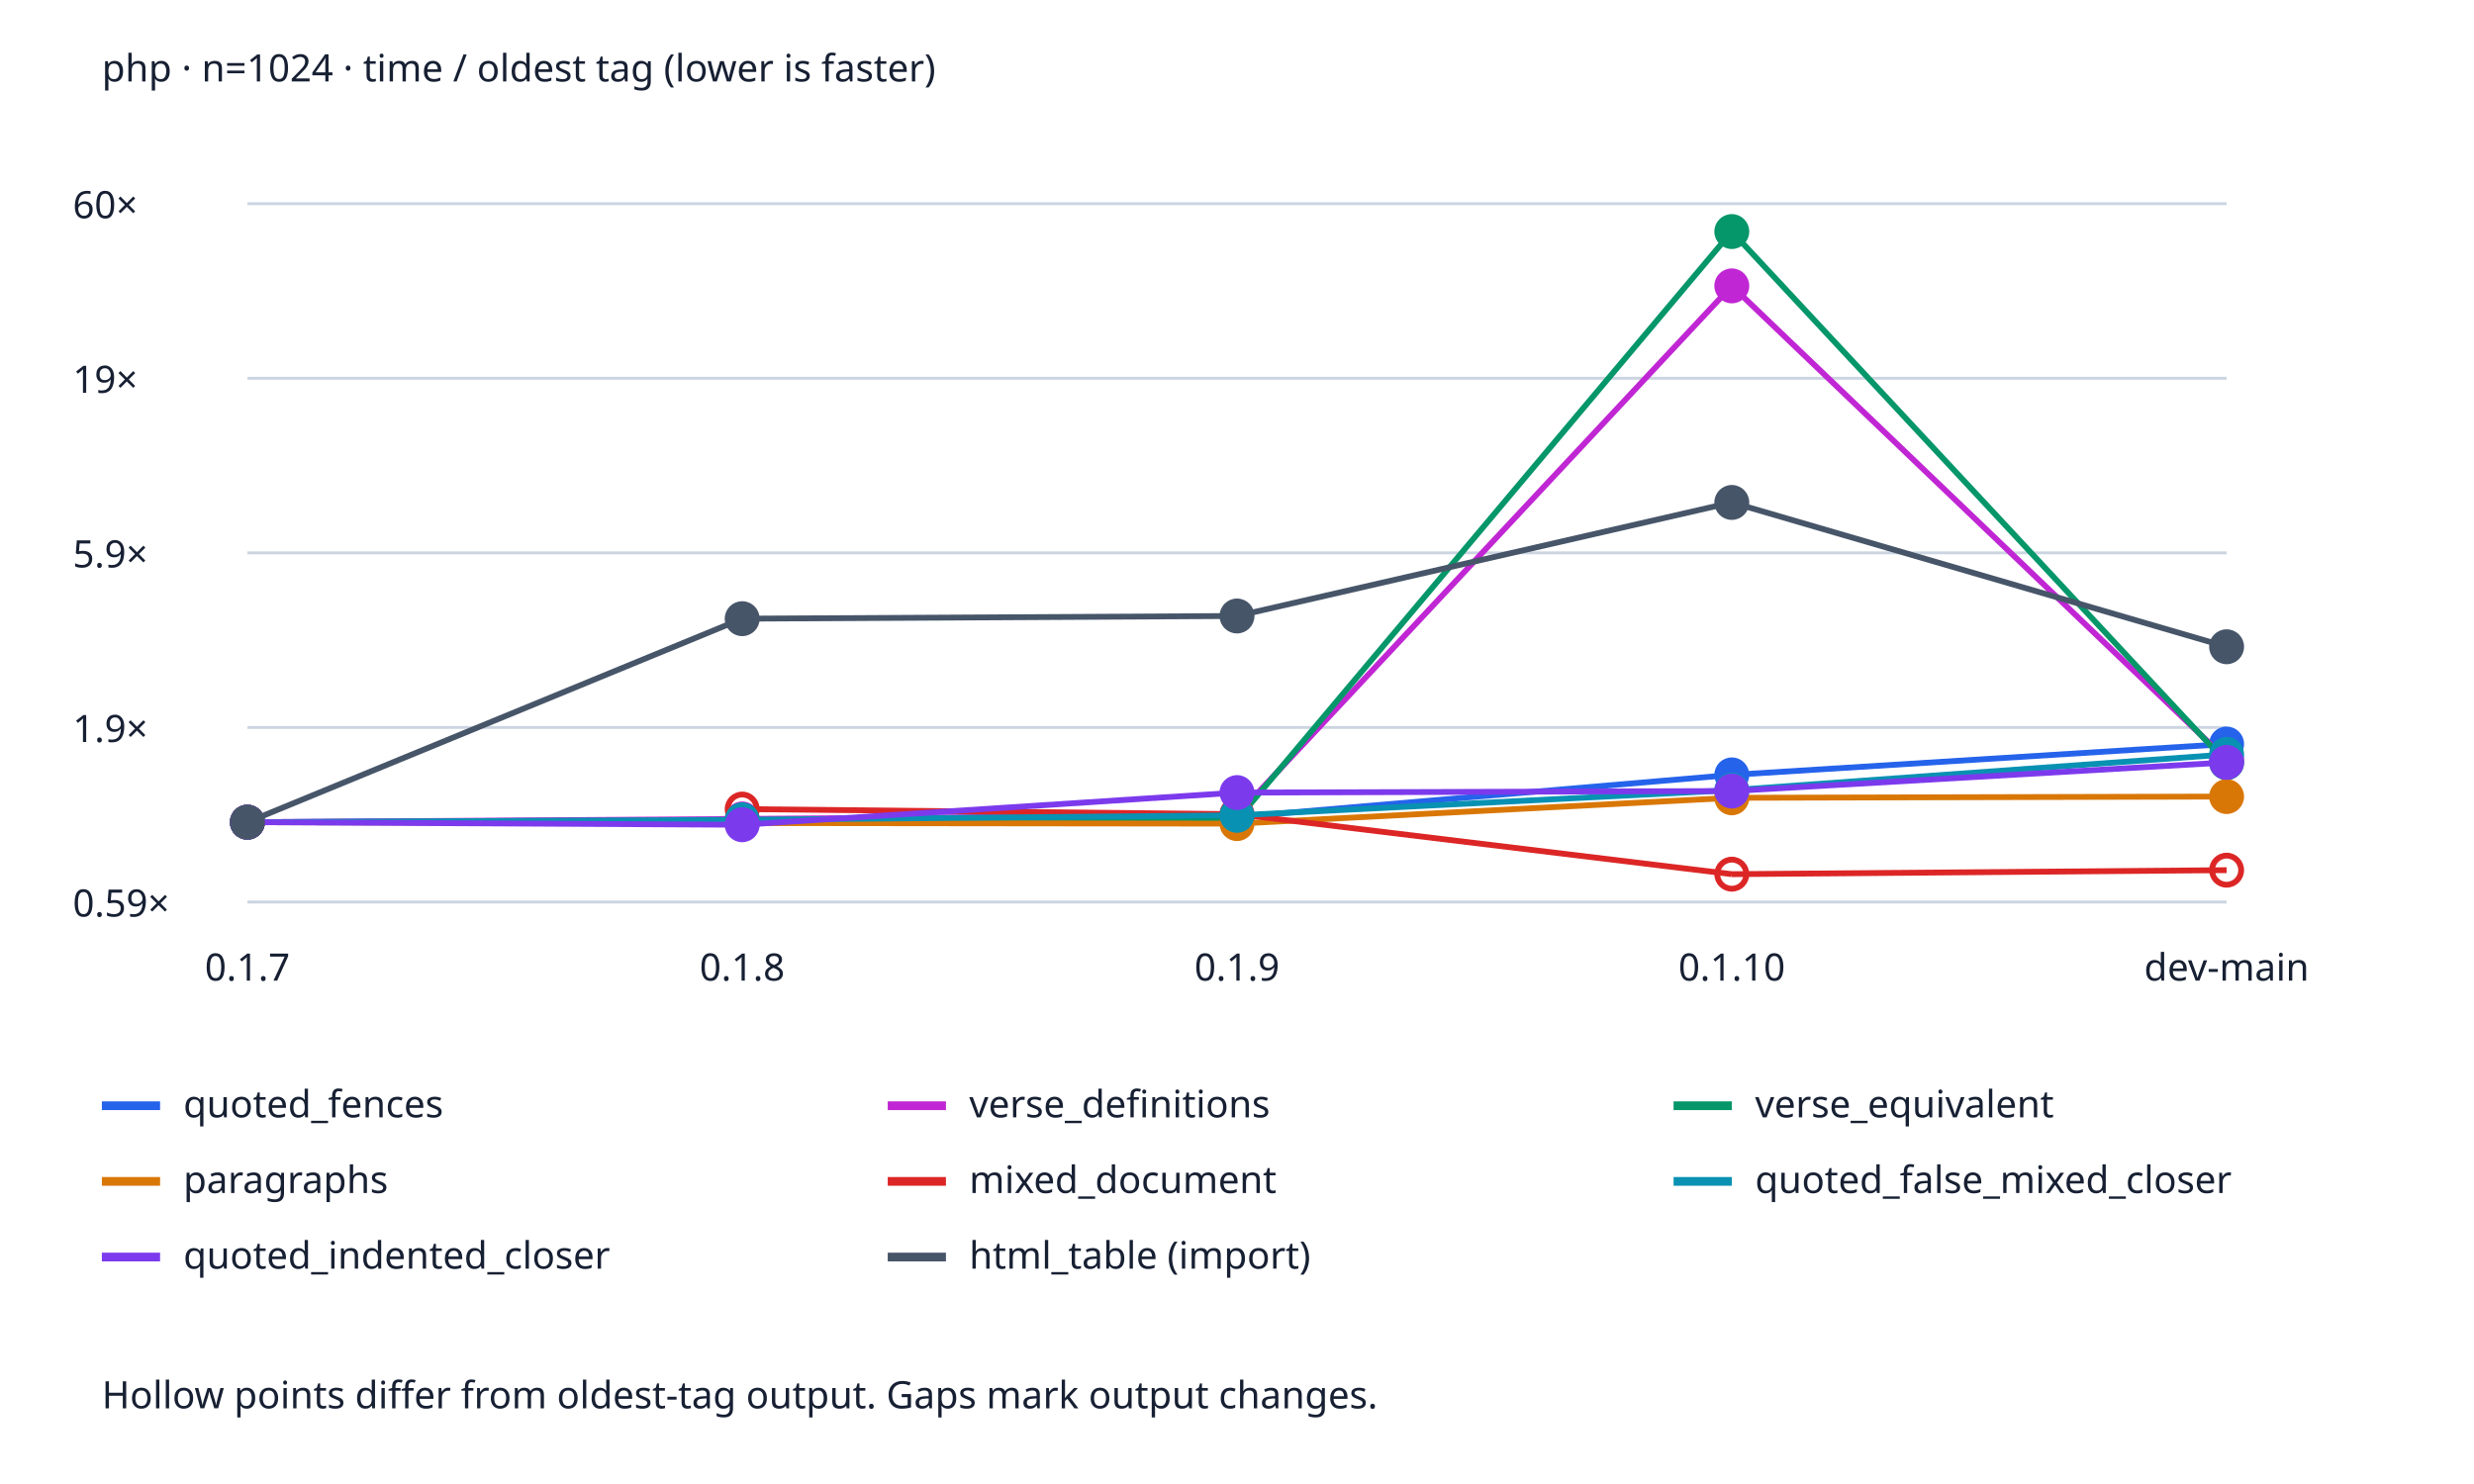
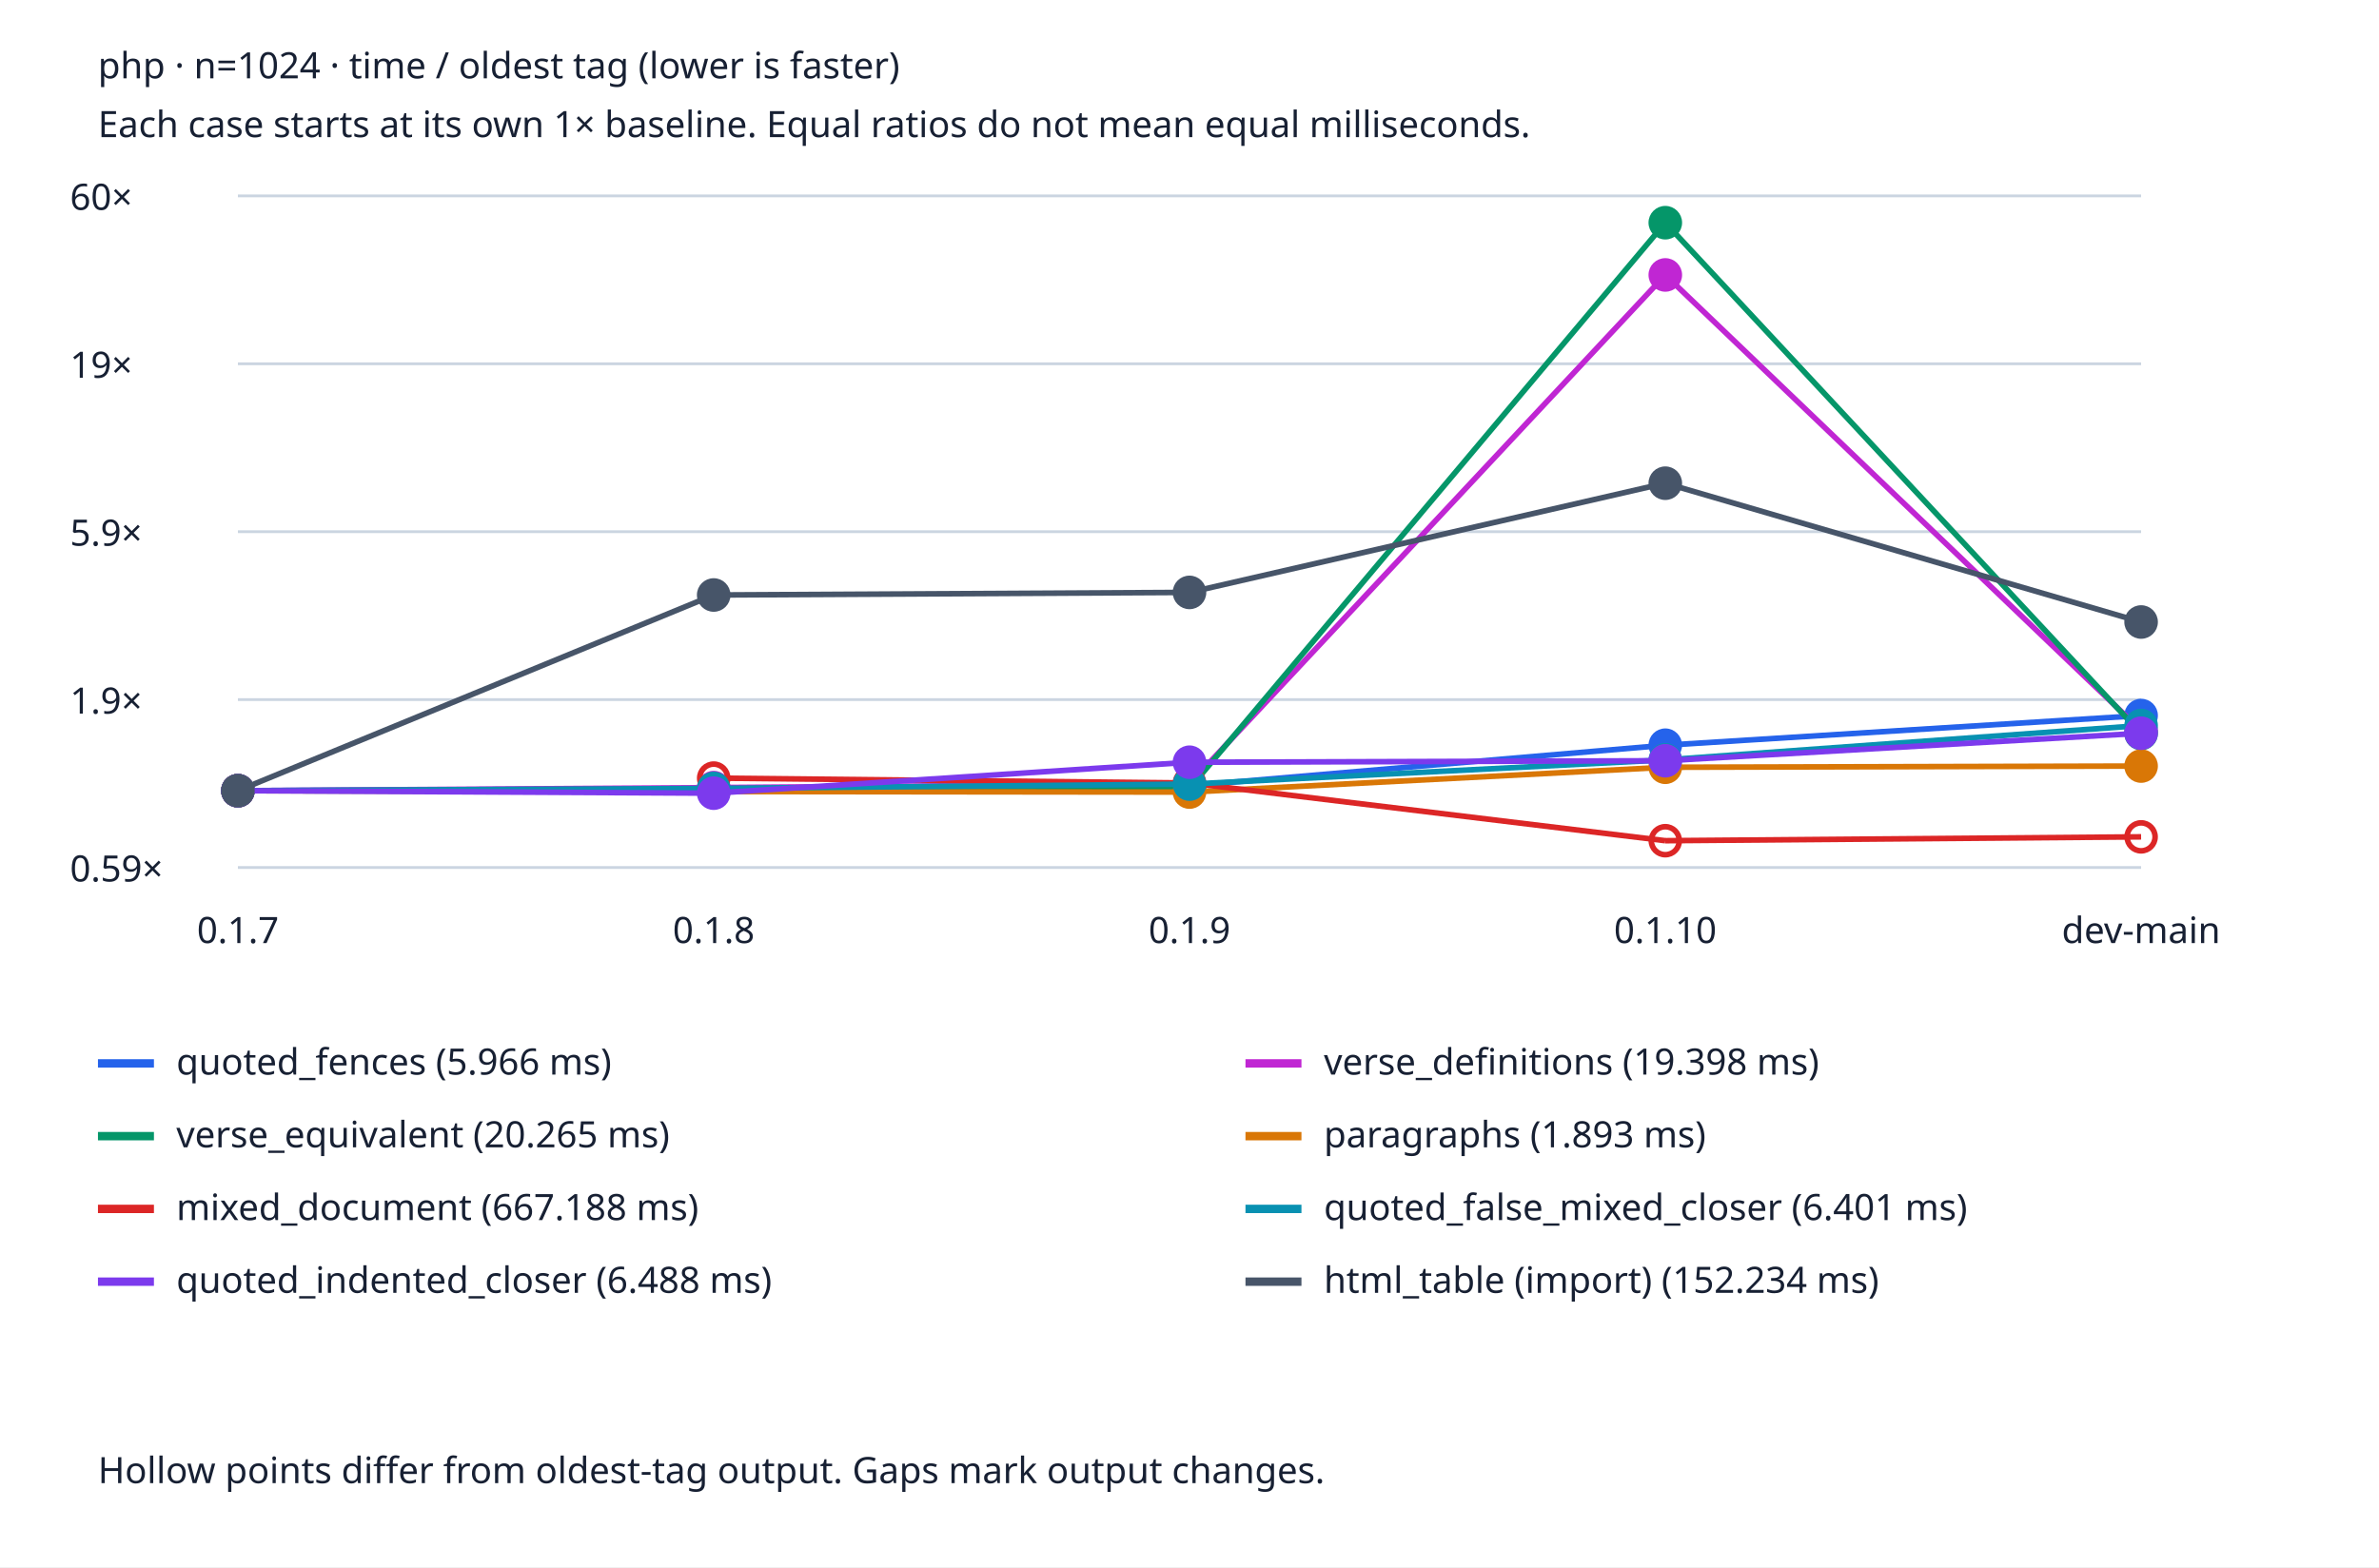
- <svg xmlns="http://www.w3.org/2000/svg" viewBox="0 0 850 510" role="img" aria-labelledby="title desc">
+ <svg xmlns="http://www.w3.org/2000/svg" viewBox="0 0 850 560" role="img" aria-labelledby="title desc">
  <style>text{font:13px system-ui;fill:#172033}.bg{fill:#fff}.grid{stroke:#cbd5e1}@media(prefers-color-scheme:dark){text{fill:#edf2f7}.bg{fill:#152033}.grid{stroke:#475569}}</style>
-   <rect class="bg" width="850" height="510" />
+   <rect class="bg" width="850" height="560" />
  <text x="35" y="28" font-weight="bold">php · n=1024 · time / oldest tag (lower is faster)</text>
+   <text x="35" y="49">Each case starts at its own 1× baseline. Equal ratios do not mean equal milliseconds.</text>
  <line class="grid" x1="85" x2="765" y1="310.0" y2="310.0" />
  <text x="25" y="315.0">0.59×</text>
  <line class="grid" x1="85" x2="765" y1="250.0" y2="250.0" />
  <text x="25" y="255.0">1.9×</text>
  <line class="grid" x1="85" x2="765" y1="190.0" y2="190.0" />
  <text x="25" y="195.0">5.9×</text>
  <line class="grid" x1="85" x2="765" y1="130.0" y2="130.0" />
  <text x="25" y="135.0">19×</text>
  <line class="grid" x1="85" x2="765" y1="70.0" y2="70.0" />
  <text x="25" y="75.0">60×</text>
  <text x="85.0" y="337" text-anchor="middle">0.1.7</text>
  <text x="255.0" y="337" text-anchor="middle">0.1.8</text>
  <text x="425.0" y="337" text-anchor="middle">0.1.9</text>
  <text x="595.0" y="337" text-anchor="middle">0.1.10</text>
  <text x="765.0" y="337" text-anchor="middle">dev-main</text>
  <circle cx="85.0" cy="282.553" r="5" fill="#2563eb" stroke="#2563eb" stroke-width="2" />
  <line x1="85.0" y1="282.553" x2="255.0" y2="281.772" stroke="#2563eb" stroke-width="2" />
  <circle cx="255.0" cy="281.772" r="5" fill="#2563eb" stroke="#2563eb" stroke-width="2" />
  <line x1="255.0" y1="281.772" x2="425.0" y2="280.806" stroke="#2563eb" stroke-width="2" />
  <circle cx="425.0" cy="280.806" r="5" fill="#2563eb" stroke="#2563eb" stroke-width="2" />
  <line x1="425.0" y1="280.806" x2="595.0" y2="266.3" stroke="#2563eb" stroke-width="2" />
  <circle cx="595.0" cy="266.3" r="5" fill="#2563eb" stroke="#2563eb" stroke-width="2" />
  <line x1="595.0" y1="266.3" x2="765.0" y2="255.691" stroke="#2563eb" stroke-width="2" />
  <circle cx="765.0" cy="255.691" r="5" fill="#2563eb" stroke="#2563eb" stroke-width="2" />
  <line x1="35" x2="55" y1="380" y2="380" stroke="#2563eb" stroke-width="3" />
-   <text x="63" y="384">quoted_fences</text>
+   <text x="63" y="384">quoted_fences (5.966 ms)</text>
  <circle cx="85.0" cy="282.553" r="5" fill="#c026d3" stroke="#c026d3" stroke-width="2" />
  <line x1="85.0" y1="282.553" x2="255.0" y2="281.446" stroke="#c026d3" stroke-width="2" />
  <circle cx="255.0" cy="281.446" r="5" fill="#c026d3" stroke="#c026d3" stroke-width="2" />
  <line x1="255.0" y1="281.446" x2="425.0" y2="280.119" stroke="#c026d3" stroke-width="2" />
  <circle cx="425.0" cy="280.119" r="5" fill="#c026d3" stroke="#c026d3" stroke-width="2" />
  <line x1="425.0" y1="280.119" x2="595.0" y2="98.248" stroke="#c026d3" stroke-width="2" />
  <circle cx="595.0" cy="98.248" r="5" fill="#c026d3" stroke="#c026d3" stroke-width="2" />
  <line x1="595.0" y1="98.248" x2="765.0" y2="261.037" stroke="#c026d3" stroke-width="2" />
  <circle cx="765.0" cy="261.037" r="5" fill="#c026d3" stroke="#c026d3" stroke-width="2" />
-   <line x1="305" x2="325" y1="380" y2="380" stroke="#c026d3" stroke-width="3" />
-   <text x="333" y="384">verse_definitions</text>
+   <line x1="445" x2="465" y1="380" y2="380" stroke="#c026d3" stroke-width="3" />
+   <text x="473" y="384">verse_definitions (19.398 ms)</text>
  <circle cx="85.0" cy="282.553" r="5" fill="#059669" stroke="#059669" stroke-width="2" />
  <line x1="85.0" y1="282.553" x2="255.0" y2="282.679" stroke="#059669" stroke-width="2" />
  <circle cx="255.0" cy="282.679" r="5" fill="#059669" stroke="#059669" stroke-width="2" />
  <line x1="255.0" y1="282.679" x2="425.0" y2="281.764" stroke="#059669" stroke-width="2" />
  <circle cx="425.0" cy="281.764" r="5" fill="#059669" stroke="#059669" stroke-width="2" />
  <line x1="425.0" y1="281.764" x2="595.0" y2="79.578" stroke="#059669" stroke-width="2" />
  <circle cx="595.0" cy="79.578" r="5" fill="#059669" stroke="#059669" stroke-width="2" />
  <line x1="595.0" y1="79.578" x2="765.0" y2="262.121" stroke="#059669" stroke-width="2" />
  <circle cx="765.0" cy="262.121" r="5" fill="#059669" stroke="#059669" stroke-width="2" />
-   <line x1="575" x2="595" y1="380" y2="380" stroke="#059669" stroke-width="3" />
-   <text x="603" y="384">verse_equivalent</text>
+   <line x1="35" x2="55" y1="406" y2="406" stroke="#059669" stroke-width="3" />
+   <text x="63" y="410">verse_equivalent (20.265 ms)</text>
  <circle cx="85.0" cy="282.553" r="5" fill="#d97706" stroke="#d97706" stroke-width="2" />
  <line x1="85.0" y1="282.553" x2="255.0" y2="282.853" stroke="#d97706" stroke-width="2" />
  <circle cx="255.0" cy="282.853" r="5" fill="#d97706" stroke="#d97706" stroke-width="2" />
  <line x1="255.0" y1="282.853" x2="425.0" y2="283.048" stroke="#d97706" stroke-width="2" />
  <circle cx="425.0" cy="283.048" r="5" fill="#d97706" stroke="#d97706" stroke-width="2" />
  <line x1="425.0" y1="283.048" x2="595.0" y2="274.18" stroke="#d97706" stroke-width="2" />
  <circle cx="595.0" cy="274.18" r="5" fill="#d97706" stroke="#d97706" stroke-width="2" />
  <line x1="595.0" y1="274.18" x2="765.0" y2="273.748" stroke="#d97706" stroke-width="2" />
  <circle cx="765.0" cy="273.748" r="5" fill="#d97706" stroke="#d97706" stroke-width="2" />
-   <line x1="35" x2="55" y1="406" y2="406" stroke="#d97706" stroke-width="3" />
-   <text x="63" y="410">paragraphs</text>
+   <line x1="445" x2="465" y1="406" y2="406" stroke="#d97706" stroke-width="3" />
+   <text x="473" y="410">paragraphs (1.893 ms)</text>
  <circle cx="85.0" cy="282.553" r="5" fill="#dc2626" stroke="#dc2626" stroke-width="2" />
  <circle cx="255.0" cy="278.052" r="5" fill="none" stroke="#dc2626" stroke-width="2" />
  <line x1="255.0" y1="278.052" x2="425.0" y2="279.81" stroke="#dc2626" stroke-width="2" />
  <circle cx="425.0" cy="279.81" r="5" fill="none" stroke="#dc2626" stroke-width="2" />
  <line x1="425.0" y1="279.81" x2="595.0" y2="300.422" stroke="#dc2626" stroke-width="2" />
  <circle cx="595.0" cy="300.422" r="5" fill="none" stroke="#dc2626" stroke-width="2" />
  <line x1="595.0" y1="300.422" x2="765.0" y2="299.046" stroke="#dc2626" stroke-width="2" />
  <circle cx="765.0" cy="299.046" r="5" fill="none" stroke="#dc2626" stroke-width="2" />
-   <line x1="305" x2="325" y1="406" y2="406" stroke="#dc2626" stroke-width="3" />
-   <text x="333" y="410">mixed_document</text>
+   <line x1="35" x2="55" y1="432" y2="432" stroke="#dc2626" stroke-width="3" />
+   <text x="63" y="436">mixed_document (667.188 ms)</text>
  <circle cx="85.0" cy="282.553" r="5" fill="#0891b2" stroke="#0891b2" stroke-width="2" />
  <line x1="85.0" y1="282.553" x2="255.0" y2="281.728" stroke="#0891b2" stroke-width="2" />
  <circle cx="255.0" cy="281.728" r="5" fill="#0891b2" stroke="#0891b2" stroke-width="2" />
  <line x1="255.0" y1="281.728" x2="425.0" y2="280.199" stroke="#0891b2" stroke-width="2" />
  <circle cx="425.0" cy="280.199" r="5" fill="#0891b2" stroke="#0891b2" stroke-width="2" />
  <line x1="425.0" y1="280.199" x2="595.0" y2="271.542" stroke="#0891b2" stroke-width="2" />
  <circle cx="595.0" cy="271.542" r="5" fill="#0891b2" stroke="#0891b2" stroke-width="2" />
  <line x1="595.0" y1="271.542" x2="765.0" y2="259.262" stroke="#0891b2" stroke-width="2" />
  <circle cx="765.0" cy="259.262" r="5" fill="#0891b2" stroke="#0891b2" stroke-width="2" />
-   <line x1="575" x2="595" y1="406" y2="406" stroke="#0891b2" stroke-width="3" />
-   <text x="603" y="410">quoted_false_mixed_closer</text>
+   <line x1="445" x2="465" y1="432" y2="432" stroke="#0891b2" stroke-width="3" />
+   <text x="473" y="436">quoted_false_mixed_closer (6.401 ms)</text>
  <circle cx="85.0" cy="282.553" r="5" fill="#7c3aed" stroke="#7c3aed" stroke-width="2" />
  <line x1="85.0" y1="282.553" x2="255.0" y2="283.435" stroke="#7c3aed" stroke-width="2" />
  <circle cx="255.0" cy="283.435" r="5" fill="#7c3aed" stroke="#7c3aed" stroke-width="2" />
  <line x1="255.0" y1="283.435" x2="425.0" y2="272.382" stroke="#7c3aed" stroke-width="2" />
  <circle cx="425.0" cy="272.382" r="5" fill="#7c3aed" stroke="#7c3aed" stroke-width="2" />
  <line x1="425.0" y1="272.382" x2="595.0" y2="271.848" stroke="#7c3aed" stroke-width="2" />
  <circle cx="595.0" cy="271.848" r="5" fill="#7c3aed" stroke="#7c3aed" stroke-width="2" />
  <line x1="595.0" y1="271.848" x2="765.0" y2="262.016" stroke="#7c3aed" stroke-width="2" />
  <circle cx="765.0" cy="262.016" r="5" fill="#7c3aed" stroke="#7c3aed" stroke-width="2" />
-   <line x1="35" x2="55" y1="432" y2="432" stroke="#7c3aed" stroke-width="3" />
-   <text x="63" y="436">quoted_indented_closer</text>
+   <line x1="35" x2="55" y1="458" y2="458" stroke="#7c3aed" stroke-width="3" />
+   <text x="63" y="462">quoted_indented_closer (6.488 ms)</text>
  <circle cx="85.0" cy="282.553" r="5" fill="#475569" stroke="#475569" stroke-width="2" />
  <line x1="85.0" y1="282.553" x2="255.0" y2="212.62" stroke="#475569" stroke-width="2" />
  <circle cx="255.0" cy="212.62" r="5" fill="#475569" stroke="#475569" stroke-width="2" />
  <line x1="255.0" y1="212.62" x2="425.0" y2="211.695" stroke="#475569" stroke-width="2" />
  <circle cx="425.0" cy="211.695" r="5" fill="#475569" stroke="#475569" stroke-width="2" />
  <line x1="425.0" y1="211.695" x2="595.0" y2="172.673" stroke="#475569" stroke-width="2" />
  <circle cx="595.0" cy="172.673" r="5" fill="#475569" stroke="#475569" stroke-width="2" />
  <line x1="595.0" y1="172.673" x2="765.0" y2="222.273" stroke="#475569" stroke-width="2" />
  <circle cx="765.0" cy="222.273" r="5" fill="#475569" stroke="#475569" stroke-width="2" />
-   <line x1="305" x2="325" y1="432" y2="432" stroke="#475569" stroke-width="3" />
-   <text x="333" y="436">html_table (import)</text>
-   <text x="35" y="484">Hollow points differ from oldest-tag output. Gaps mark output changes.</text>
+   <line x1="445" x2="465" y1="458" y2="458" stroke="#475569" stroke-width="3" />
+   <text x="473" y="462">html_table (import) (152.234 ms)</text>
+   <text x="35" y="530">Hollow points differ from oldest-tag output. Gaps mark output changes.</text>
</svg>
